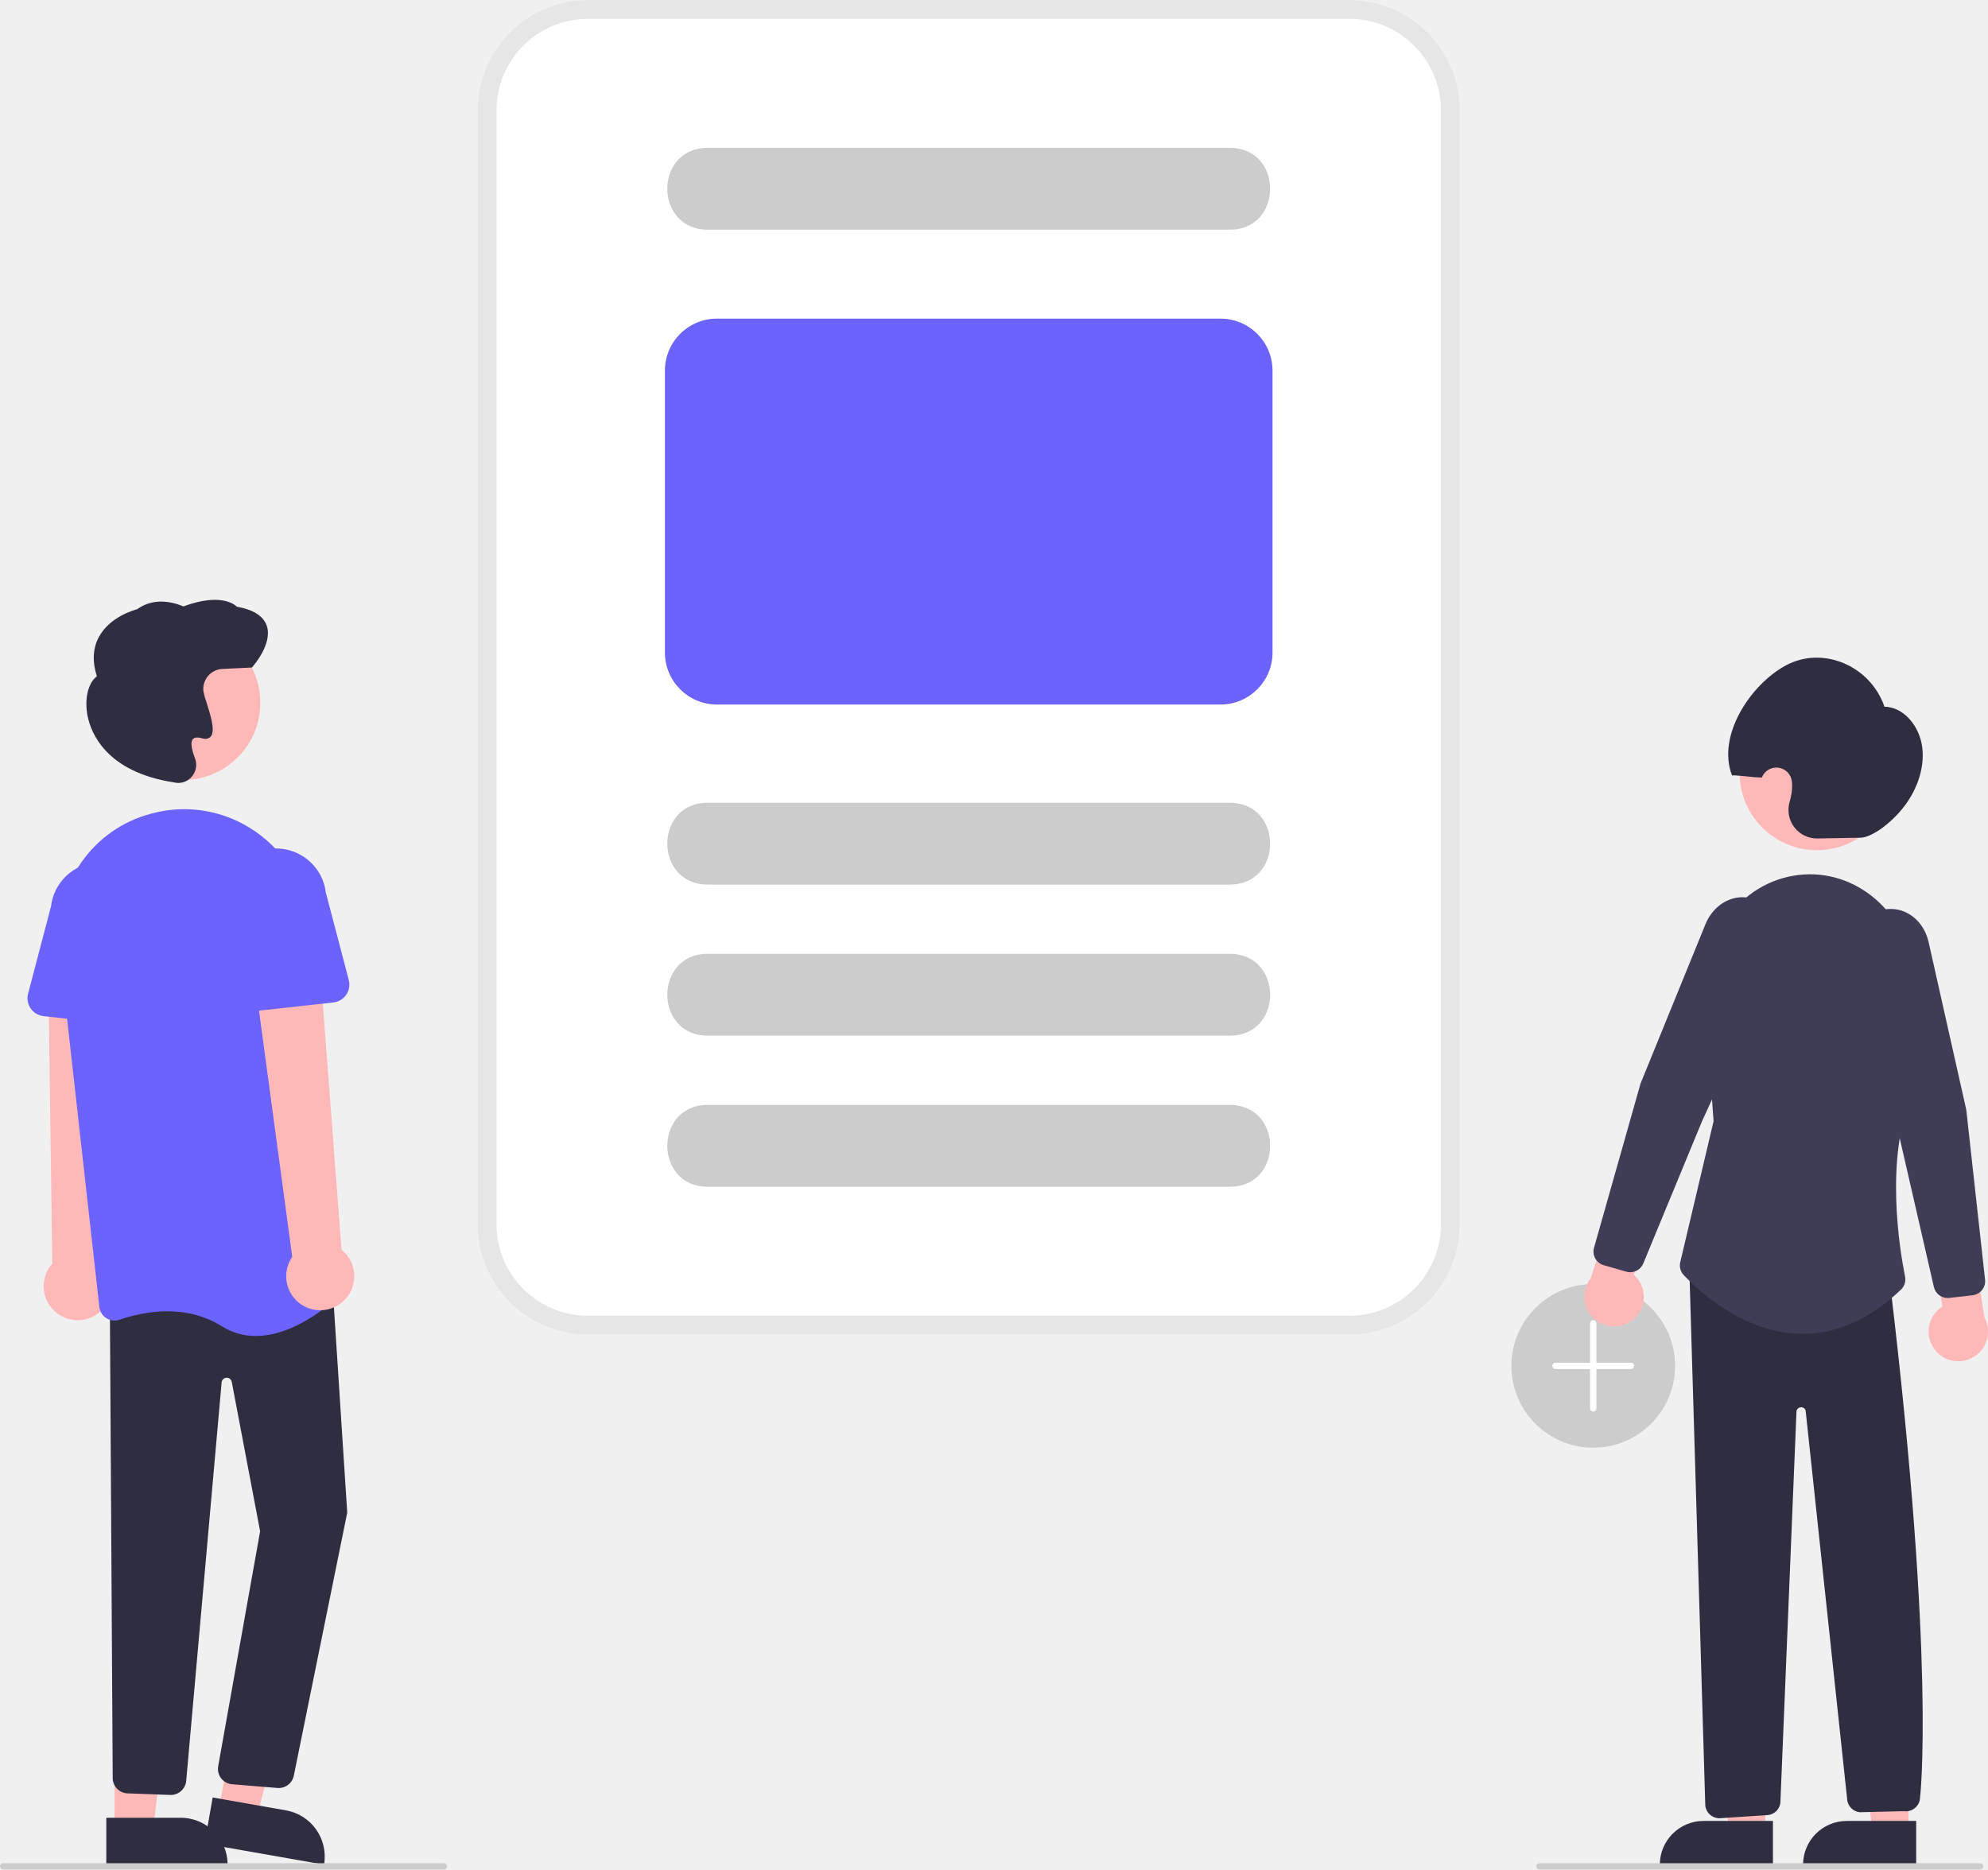
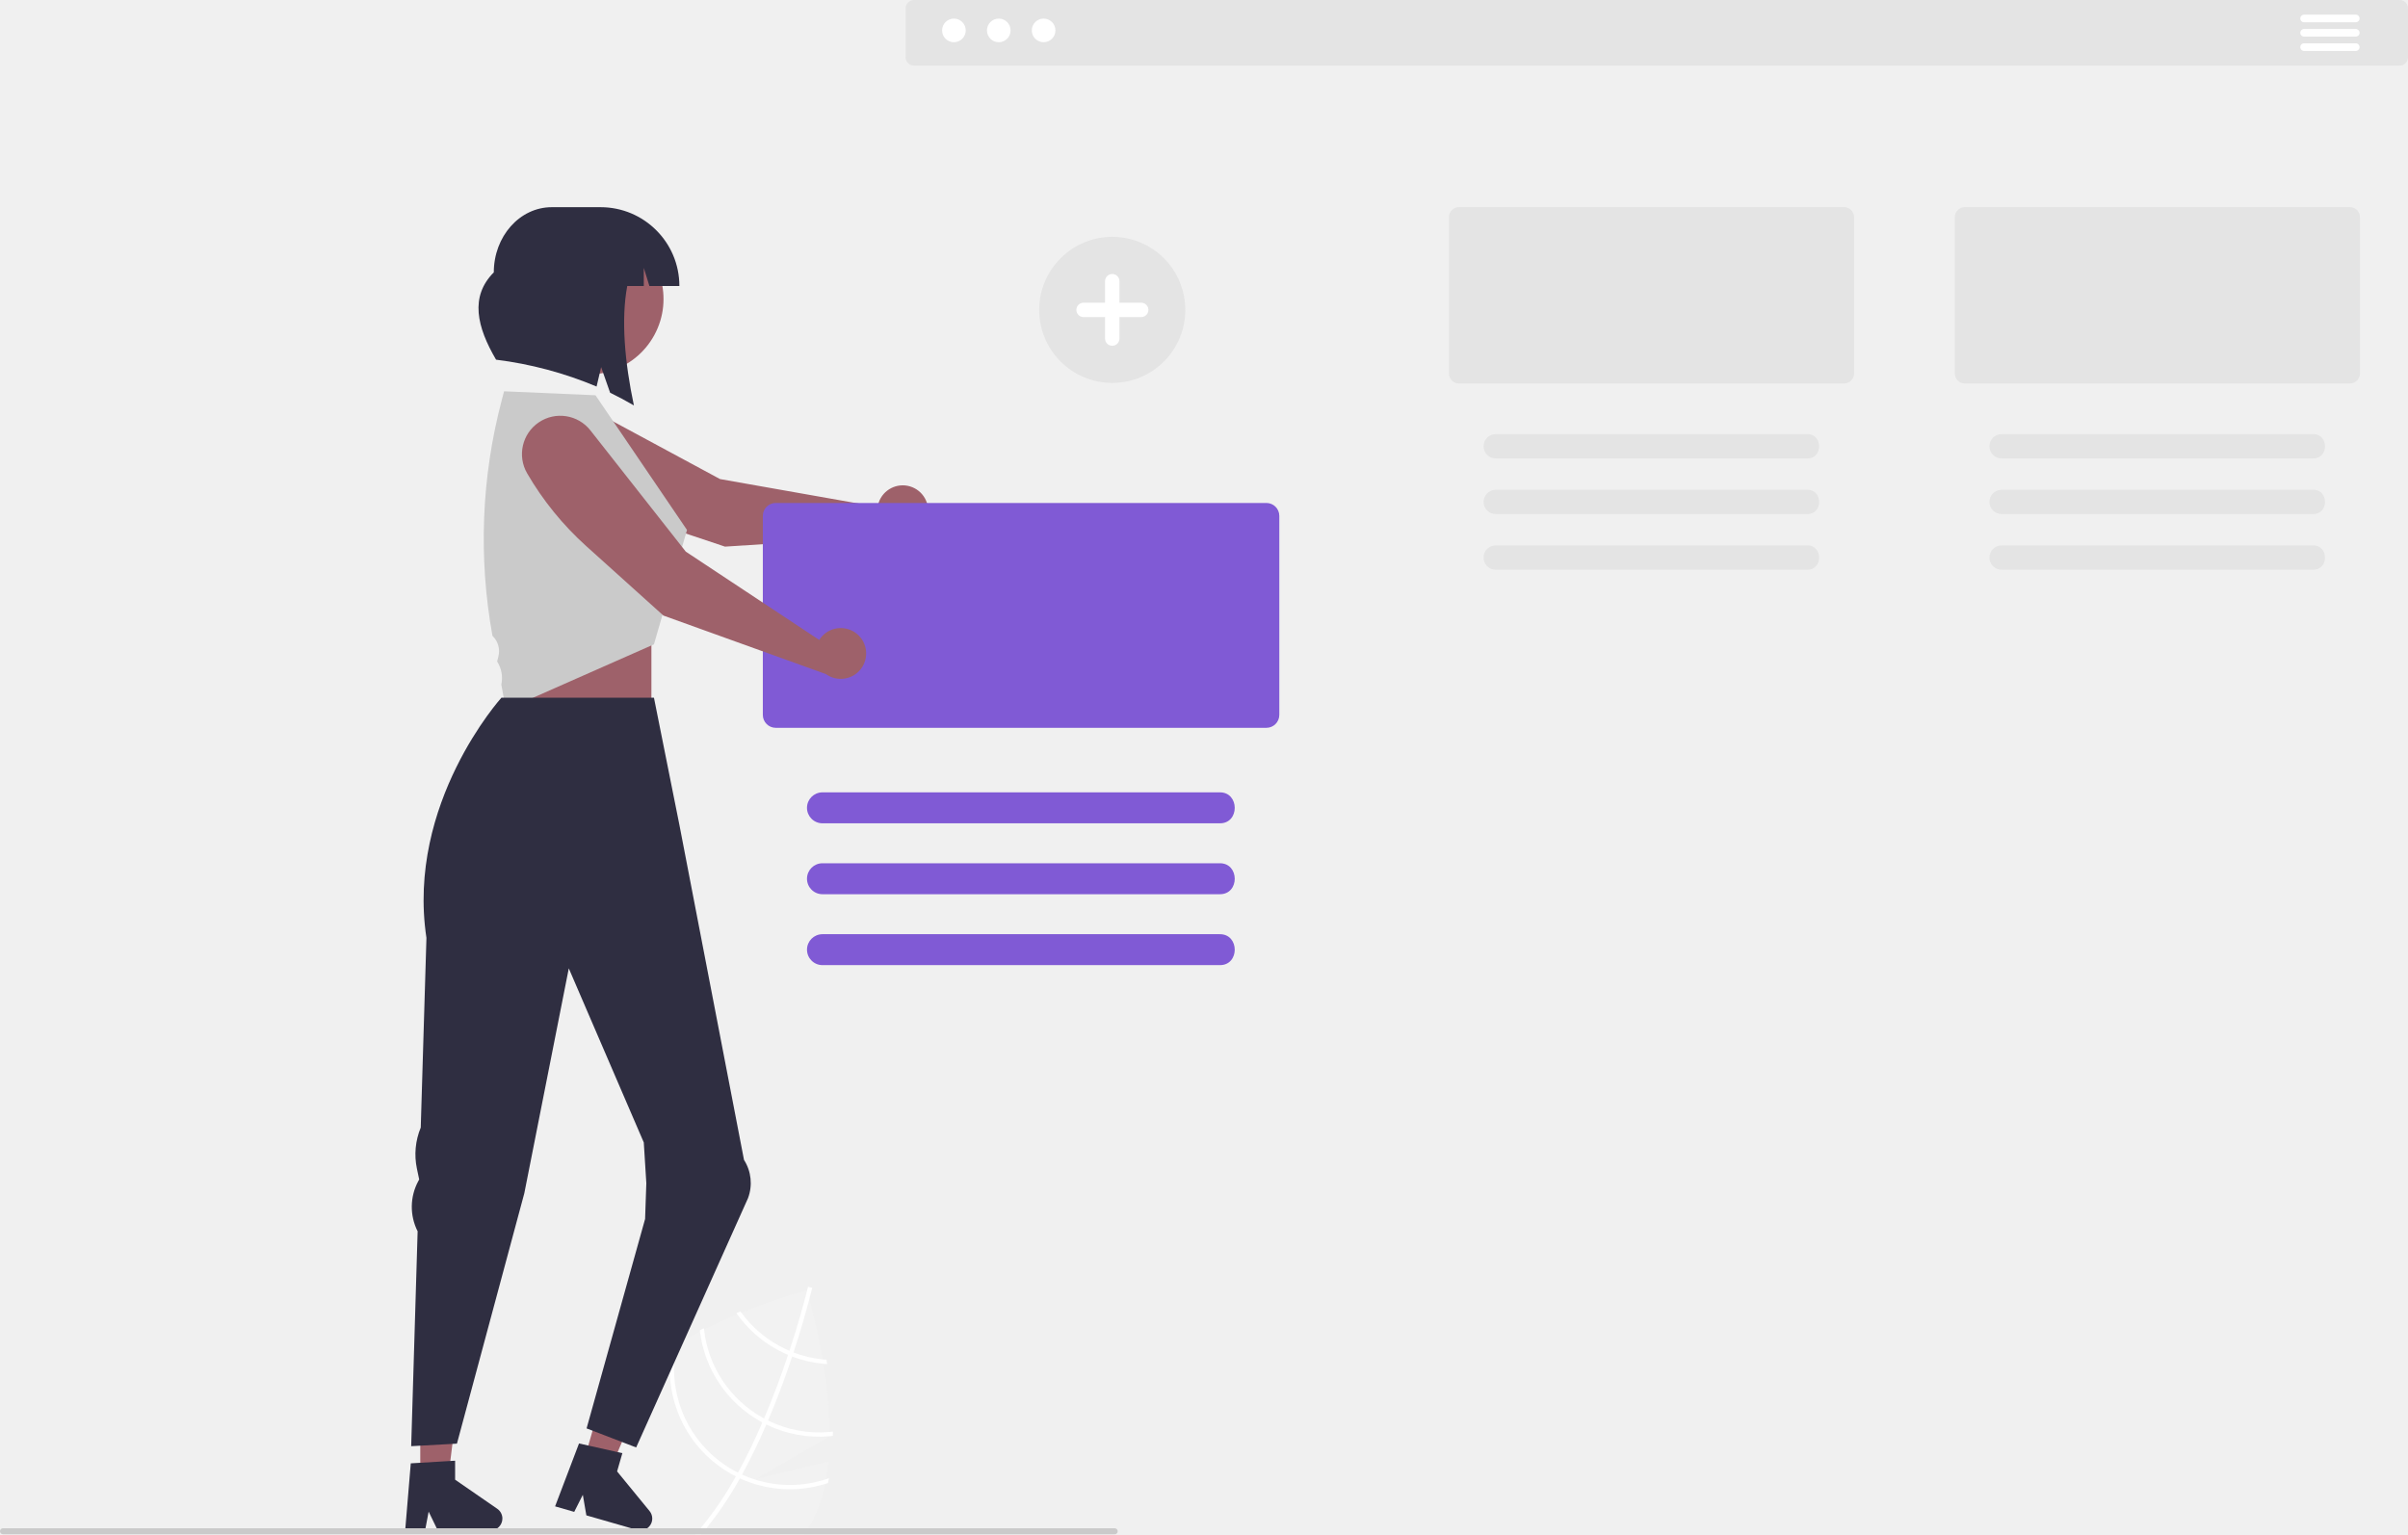
- <svg xmlns="http://www.w3.org/2000/svg" data-name="Layer 1" width="631.483" height="593.941" viewBox="0 0 631.483 593.941">
-   <path d="M790.353,612.97a26,26,0,1,1,26-26A26.029,26.029,0,0,1,790.353,612.97Z" transform="translate(-284.2586 -153.0295)" fill="#ccc" />
-   <path d="M802.353,585.97h-11v-12.5a1,1,0,0,0-2,0v12.5h-11a1,1,0,1,0,0,2h11v12.5a1,1,0,0,0,2,0v-12.5h11a1,1,0,0,0,0-2Z" transform="translate(-284.2586 -153.0295)" fill="#fff" />
-   <polygon points="606.22 581.779 594.788 581.778 589.352 537.682 606.224 537.683 606.22 581.779" fill="#ffb8b8" />
-   <path d="M586.622,578.511h22.048a0,0,0,0,1,0,0V592.393a0,0,0,0,1,0,0H572.74a0,0,0,0,1,0,0v0A13.882,13.882,0,0,1,586.622,578.511Z" fill="#2f2e41" />
-   <polygon points="560.72 581.779 549.288 581.778 543.852 537.682 560.724 537.683 560.72 581.779" fill="#ffb8b8" />
-   <path d="M541.122,578.511h22.048a0,0,0,0,1,0,0V592.393a0,0,0,0,1,0,0H527.24a0,0,0,0,1,0,0v0A13.882,13.882,0,0,1,541.122,578.511Z" fill="#2f2e41" />
-   <path d="M899.285,582.358a9.377,9.377,0,0,1,1.976-14.242l-3.541-21.133,12.318-5.284,4.581,29.915a9.428,9.428,0,0,1-15.334,10.745Z" transform="translate(-284.2586 -153.0295)" fill="#ffb8b8" />
-   <path d="M802.847,572.372a9.377,9.377,0,0,0,.404-14.373l6.984-20.258-11.276-7.246-9.46,28.747a9.428,9.428,0,0,0,13.349,13.13Z" transform="translate(-284.2586 -153.0295)" fill="#ffb8b8" />
-   <circle cx="577.139" cy="245.542" r="24.561" fill="#ffb8b8" />
-   <path d="M802.088,557.216a4.502,4.502,0,0,1-1.245-.176l-7.159-2.055a4.508,4.508,0,0,1-3.088-5.551l14.774-52.162,20.602-50.575c2.049-5.028,6.329-8.325,11.17-8.605a11.446,11.446,0,0,1,10.778,6.277h0a15.621,15.621,0,0,1,.357,13.771l-23.417,51.21-18.616,45.083A4.498,4.498,0,0,1,802.088,557.216Z" transform="translate(-284.2586 -153.0295)" fill="#3f3d56" />
-   <path d="M875.258,419.169l-13.647.243a9.074,9.074,0,0,1-8.896-11.59,21.128,21.128,0,0,0,.656-3.013,15.224,15.224,0,0,0,.09-3.354,4.952,4.952,0,0,0-9.554-1.408v0c-2.295.033-7.183-.715-9.478-.683-4.872-12.49,5.745-28.833,17.174-34.972,11.651-6.258,26.775.109,31.241,13.152,6.198.111,11.235,6.225,12.033,13.106s-2.032,14.067-6.363,19.342S878.497,419.112,875.258,419.169Z" transform="translate(-284.2586 -153.0295)" fill="#2f2e41" />
-   <path d="M830.4,730.691a4.515,4.515,0,0,1-4.461-4.01l-5.063-170.235,63.787,4.541.049.41c14.415,120.663,9.487,162.432,9.436,162.839a4.498,4.498,0,0,1-5.075,4.203l-14.097.338a4.498,4.498,0,0,1-3.989-4.296l-13.171-123.3a1.406,1.406,0,0,0-1.466-1.056,1.463,1.463,0,0,0-1.439,1.177l-5.089,123.704a4.481,4.481,0,0,1-4.041,4.67l-14.932.993A4.456,4.456,0,0,1,830.4,730.691Z" transform="translate(-284.2586 -153.0295)" fill="#2f2e41" />
-   <path d="M856.868,576.787c-.382,0-.762-.006-1.145-.018-18.342-.552-32.692-14.429-36.653-18.669a4.478,4.478,0,0,1-1.081-4.097l10.581-44.764-2.807-38.917a38.369,38.369,0,0,1,10.506-29.633,31.664,31.664,0,0,1,24.386-9.866c17.855.852,31.941,16.812,32.069,36.333.198,30.235-.693,32.312-.985,32.995-8.911,20.797-4.044,49.989-2.34,58.441a4.516,4.516,0,0,1-1.337,4.188C878.262,572.078,867.772,576.787,856.868,576.787Z" transform="translate(-284.2586 -153.0295)" fill="#3f3d56" />
-   <path d="M902.933,565.408a4.497,4.497,0,0,1-4.38-3.494L887.636,514.357l-14.631-54.357a15.621,15.621,0,0,1,2.627-13.522,11.456,11.456,0,0,1,11.666-4.41c4.729,1.076,8.405,5.035,9.595,10.333l11.955,53.229,5.962,53.941a4.509,4.509,0,0,1-3.963,4.965l-7.4.844A4.487,4.487,0,0,1,902.933,565.408Z" transform="translate(-284.2586 -153.0295)" fill="#3f3d56" />
-   <path d="M315.09,570.537a10.743,10.743,0,0,0,1.582-16.396l4.167-93.018-21.216,2.381,1.233,90.985a10.801,10.801,0,0,0,14.234,16.048Z" transform="translate(-284.2586 -153.0295)" fill="#ffb8b8" />
-   <polygon points="69.534 574.966 81.609 577.089 93.543 531.525 77.722 528.392 69.534 574.966" fill="#ffb8b8" />
-   <path d="M350.232,727.314h38.531a0,0,0,0,1,0,0v14.887a0,0,0,0,1,0,0H365.119A14.887,14.887,0,0,1,350.232,727.314v0A0,0,0,0,1,350.232,727.314Z" transform="translate(321.9357 1369.365) rotate(-170.0292)" fill="#2f2e41" />
-   <polygon points="36.392 581.01 48.652 581.01 54.484 533.722 36.39 533.723 36.392 581.01" fill="#ffb8b8" />
-   <path d="M318.024,730.536h38.531a0,0,0,0,1,0,0v14.887a0,0,0,0,1,0,0H332.911a14.887,14.887,0,0,1-14.887-14.887v0a0,0,0,0,1,0,0Z" transform="translate(390.3537 1322.915) rotate(179.9974)" fill="#2f2e41" />
-   <path d="M372.803,721.09a4.748,4.748,0,0,1-.573-.034l-14.43-1.187a4.881,4.881,0,0,1-4.243-5.66l13.325-74.681-9.004-47.474a1.627,1.627,0,0,0-3.219.16L343.405,718.842a4.924,4.924,0,0,1-5.21,4.437l-13.595-.506a4.888,4.888,0,0,1-4.536-4.631l-.914-151.768,70.481-8.81,4.924,76.041-.02.081-16.991,83.675A4.886,4.886,0,0,1,372.803,721.09Z" transform="translate(-284.2586 -153.0295)" fill="#2f2e41" />
-   <circle cx="58.129" cy="223.255" r="24.561" fill="#ffb8b8" />
-   <path d="M365.53,577.467a20.11,20.11,0,0,1-10.857-3.106c-11.897-7.436-25.411-4.481-32.407-2.057a4.88,4.88,0,0,1-4.221-.481,4.811,4.811,0,0,1-2.224-3.552L303.099,454.646c-2.132-19.038,9.336-36.937,27.268-42.56h0q1.011-.317,2.055-.601a39.569,39.569,0,0,1,32.972,5.723,40.204,40.204,0,0,1,17.167,29.353L393.271,560.948a4.807,4.807,0,0,1-1.527,4.007C387.99,568.428,377.092,577.466,365.53,577.467Z" transform="translate(-284.2586 -153.0295)" fill="#6c63ff" />
-   <path d="M326.789,479.012l-28.703-3.156a5.717,5.717,0,0,1-4.905-7.134l7.306-27.846a15.879,15.879,0,0,1,31.556,3.563l1.085,28.675a5.717,5.717,0,0,1-6.338,5.898Z" transform="translate(-284.2586 -153.0295)" fill="#6c63ff" />
-   <path d="M393.156,566.554a10.743,10.743,0,0,0-.406-16.468l-7.073-92.842-20.789,4.68,12.203,90.414a10.801,10.801,0,0,0,16.064,14.216Z" transform="translate(-284.2586 -153.0295)" fill="#ffb8b8" />
-   <path d="M356.919,473.176a5.711,5.711,0,0,1-1.818-4.4l1.085-28.675a15.879,15.879,0,0,1,31.556-3.563l7.306,27.846a5.717,5.717,0,0,1-4.905,7.134l-28.703,3.156A5.711,5.711,0,0,1,356.919,473.176Z" transform="translate(-284.2586 -153.0295)" fill="#6c63ff" />
-   <path d="M340.927,401.771a5.683,5.683,0,0,1-1.297-.151l-.125-.03c-21.594-3.304-26.367-15.812-27.414-21.035-1.084-5.408.15-10.628,2.94-12.656-1.521-4.803-1.277-9.061.727-12.662,3.495-6.28,11.081-8.404,12.098-8.664,6.058-4.469,13.306-1.486,14.625-.881,11.719-4.335,16.198-.727,17.008.079,5.238.941,8.431,2.964,9.491,6.016,1.991,5.731-4.305,12.86-4.574,13.161l-.14.156-9.38.447a6.358,6.358,0,0,0-5.981,7.317h0a29.604,29.604,0,0,0,.96,3.355c1.602,5.006,2.802,9.283,1.254,10.909a2.51,2.51,0,0,1-2.625.455c-1.467-.392-2.462-.31-2.958.245-.77.859-.535,3.035.662,6.125a5.739,5.739,0,0,1-1.046,5.847A5.568,5.568,0,0,1,340.927,401.771Z" transform="translate(-284.2586 -153.0295)" fill="#2f2e41" />
-   <path d="M425.259,746.97h-140a1,1,0,0,1,0-2h140a1,1,0,1,1,0,2Z" transform="translate(-284.2586 -153.0295)" fill="#ccc" />
-   <path d="M913.259,746.97h-140a1,1,0,0,1,0-2h140a1,1,0,1,1,0,2Z" transform="translate(-284.2586 -153.0295)" fill="#ccc" />
-   <path d="M712.971,577.03h-242a35.04,35.04,0,0,1-35-35v-354a35.04,35.04,0,0,1,35-35h242a35.04,35.04,0,0,1,35,35v354A35.04,35.04,0,0,1,712.971,577.03Z" transform="translate(-284.2586 -153.0295)" fill="#fff" />
-   <path d="M674.972,434.059h-166c-16.957-.082-17.028-25.912.001-26l165.999-0C691.917,408.138,692.009,433.97,674.972,434.059Z" transform="translate(-284.2586 -153.0295)" fill="#ccc" />
-   <path d="M674.972,226h-166c-16.957-.082-17.028-25.912.001-26L674.972,200C691.917,200.079,692.009,225.911,674.972,226Z" transform="translate(-284.2586 -153.0295)" fill="#ccc" />
-   <path d="M674.972,482.059h-166c-16.957-.082-17.028-25.912.001-26l165.999-0C691.917,456.138,692.009,481.97,674.972,482.059Z" transform="translate(-284.2586 -153.0295)" fill="#ccc" />
-   <path d="M674.972,530.059h-166c-16.957-.082-17.028-25.912.001-26l165.999-0C691.917,504.138,692.009,529.97,674.972,530.059Z" transform="translate(-284.2586 -153.0295)" fill="#ccc" />
-   <path d="M671.971,376.859h-160a16.519,16.519,0,0,1-16.5-16.5V270.759a16.519,16.519,0,0,1,16.5-16.5h160a16.519,16.519,0,0,1,16.5,16.5v89.6A16.519,16.519,0,0,1,671.971,376.859Z" transform="translate(-284.2586 -153.0295)" fill="#6c63ff" />
-   <path d="M712.971,577.03h-242a35.04,35.04,0,0,1-35-35v-354a35.04,35.04,0,0,1,35-35h242a35.04,35.04,0,0,1,35,35v354A35.04,35.04,0,0,1,712.971,577.03Zm-242-418a29.033,29.033,0,0,0-29,29v354a29.033,29.033,0,0,0,29,29h242a29.033,29.033,0,0,0,29-29v-354a29.033,29.033,0,0,0-29-29Z" transform="translate(-284.2586 -153.0295)" fill="#e6e6e6" />
+ <svg xmlns="http://www.w3.org/2000/svg" data-name="Layer 1" width="947.25" height="603.69" viewBox="0 0 947.25 603.69">
+   <path d="M452.655,713.275l-29,16.84,28.59-6.9c-.22,2.36-.52,4.68-.92,6.95-.11.63-.23,1.25-.36,1.87a51.878,51.878,0,0,1-5.25,14.92c-.48.86-.96,1.7-1.46,2.51-.48.82-.98,1.61-1.49,2.38H365.895c-.64-.77-1.25-1.57-1.81-2.38a35.976,35.976,0,0,1-6.18-26.62,44.968,44.968,0,0,1,1.2-5.63,51.568,51.568,0,0,1,1.83-5.57,73.442,73.442,0,0,1,4.41-9.35c3.52-6.34,9.01-12.06,15.48-17.14a108.069,108.069,0,0,1,9.78-6.8q.96-.615,1.95-1.2c1.01-.6,2.02-1.19,3.04-1.76,2.03-1.16,4.08-2.26,6.13-3.3.54-.28,1.07-.55,1.6-.81,4.45-2.22,8.88-4.21,13.1-5.96.53-.22,1.07-.44,1.6-.65a233.308,233.308,0,0,1,25.72-8.81s.03.08.08.25c.13.46.46,1.57.91,3.21,1.25,4.55,3.45,13.23,5.22,23.71.1.57.19,1.15.29,1.73a181.688,181.688,0,0,1,2.45,26.81c.01.56.01,1.11.01,1.67Z" transform="translate(-126.375 -148.155)" fill="#f2f2f2" />
+   <path d="M445.865,654.845c-.01.03-.11.52-.34,1.42-.19.75-.45,1.78-.79,3.06-1.17,4.47-3.25,11.96-6.21,20.98-.17.52-.35,1.06-.53,1.6-2.06,6.17-4.51,12.99-7.34,20-.71,1.76-1.42,3.49-2.15,5.18-.22.53-.44,1.05-.67,1.56q-4.65,10.77-9.57,19.71l-.83,1.49a134.524,134.524,0,0,1-13.19,19.62c-.67.82-1.35,1.61-2.04,2.38h-2.32c.7-.77,1.4-1.57,2.08-2.38a132.146,132.146,0,0,0,13.87-20.4c.28-.49.56-.98.83-1.48,3.53-6.41,6.74-13.11,9.61-19.75.23-.51.45-1.03.67-1.56,3.75-8.78,6.9-17.41,9.44-25.01.18-.54.36-1.08.53-1.61,3.7-11.22,6.02-20.02,6.91-23.54.12-.52.22-.93.29-1.21.07-.26.1-.41.11-.44l.81.19h.01Z" transform="translate(-126.375 -148.155)" fill="#fff" />
+   <path d="M451.485,683.165c-.51-.03-1.02-.08-1.53-.13a44.996,44.996,0,0,1-11.43-2.73c-.53-.21-1.07-.42-1.61-.65a45.858,45.858,0,0,1-4.28-2.11,45.276,45.276,0,0,1-14.61-12.87c-.13-.17-.26-.35-.38-.52q-.78.33-1.59.66c.12.17.24.34.37.51a46.766,46.766,0,0,0,15.39,13.7,48.307,48.307,0,0,0,4.57,2.24c.53.22,1.07.44,1.61.64a46.891,46.891,0,0,0,12.25,2.86c.5.05,1.01.09,1.51.12C451.665,684.295,451.575,683.725,451.485,683.165Z" transform="translate(-126.375 -148.155)" fill="#fff" />
+   <path d="M452.695,711.575a45.37,45.37,0,0,1-24.19-4.49q-.795-.375-1.56-.81a4.233,4.233,0,0,1-.47-.25,45.58,45.58,0,0,1-23.15-34.74c-.02-.17-.04-.35-.06-.52-.54.28-1.08.55-1.61.83.02.17.04.33.07.5a47.226,47.226,0,0,0,23.93,35.41c.2.11.41.23.62.33q.78.42,1.56.81a47.05,47.05,0,0,0,24.82,4.63c.45-.04.9-.09,1.35-.14,0-.57.01-1.13.01-1.7C453.575,711.485,453.135,711.535,452.695,711.575Z" transform="translate(-126.375 -148.155)" fill="#fff" />
+   <path d="M451.325,730.165a45.548,45.548,0,0,1-27.75.21,44.468,44.468,0,0,1-5.31-2.02c-.54-.24-1.07-.5-1.6-.77-.57-.28-1.13-.58-1.68-.88a45.675,45.675,0,0,1-23.39-42.39,43.763,43.763,0,0,1,.96-7.16c.03-.16.06-.32.1-.48-.66.41-1.32.82-1.97,1.24-.03.15-.06.29-.08.44a46.771,46.771,0,0,0-.73,9.79,47.253,47.253,0,0,0,24.28,40.03c.56.31,1.12.61,1.68.89.53.27,1.07.53,1.6.78a47.175,47.175,0,0,0,33.53,2.19c.37-.1.74-.22,1.11-.34.15-.64.28-1.28.4-1.92C452.095,729.915,451.715,730.045,451.325,730.165Z" transform="translate(-126.375 -148.155)" fill="#fff" />
+   <rect x="200.25" y="246.52" width="56" height="56" fill="#9e616a" />
+   <polygon points="165.326 581.214 176.36 581.213 181.608 538.656 165.324 538.657 165.326 581.214" fill="#9e616a" />
+   <path d="M321.985,741.805l-16.58-11.45v-7.47l-1.88.11-11.82.71-3.74.22-2.13,25.54-.07.85h7.83l.16-.85,1.24-6.54,3.17,6.54.41.85H319.335a4.679,4.679,0,0,0,4.67-4.66A4.671,4.671,0,0,0,321.985,741.805Z" transform="translate(-126.375 -148.155)" fill="#2f2e41" />
+   <polygon points="229.853 574.209 240.457 577.258 257.265 537.81 241.615 533.309 229.853 574.209" fill="#9e616a" />
+   <path d="M381.895,742.695l-12.77-15.59,2.07-7.18-1.84-.41-10.25-2.3-1.31-.29-3.65-.82-9.41,24.75,7.52,2.17,3.39-6.72,1.39,8.09,4.74,1.36,12.89,3.71,2.33.67a4.663,4.663,0,0,0,4.9-7.44Z" transform="translate(-126.375 -148.155)" fill="#2f2e41" />
+   <path d="M1070.355,148.155H485.895a3.28,3.28,0,0,0-3.27,3.28v19.25a3.28,3.28,0,0,0,3.27,3.28h584.46a3.28,3.28,0,0,0,3.27-3.28v-19.25A3.28,3.28,0,0,0,1070.355,148.155Z" transform="translate(-126.375 -148.155)" fill="#e4e4e4" />
+   <circle id="b5b16cf8-67a2-4f26-b1bf-3e43b6764a92" data-name="Ellipse 90" cx="375.249" cy="11.965" r="4.648" fill="#fff" />
+   <circle id="b66c556c-a3ce-485d-a169-682ae89102b6" data-name="Ellipse 91" cx="392.89" cy="11.965" r="4.648" fill="#fff" />
+   <circle id="b9ccba63-6bb8-47f6-85e8-d2b1a1d873e2" data-name="Ellipse 92" cx="410.533" cy="11.965" r="4.648" fill="#fff" />
+   <path d="M1053.065,153.915h-20.31a1.505,1.505,0,1,0,0,3.01h20.31a1.505,1.505,0,1,0,0-3.01Z" transform="translate(-126.375 -148.155)" fill="#fff" />
+   <path d="M1053.065,159.555h-20.31a1.505,1.505,0,1,0,0,3.01h20.31a1.505,1.505,0,1,0,0-3.01Z" transform="translate(-126.375 -148.155)" fill="#fff" />
+   <path d="M1053.065,165.195h-20.31a1.505,1.505,0,1,0,0,3.01h20.31a1.505,1.505,0,1,0,0-3.01Z" transform="translate(-126.375 -148.155)" fill="#fff" />
+   <path d="M1050.755,229.645H899.325a3.99,3.99,0,0,0-3.98,3.98v61.45a3.99,3.99,0,0,0,3.98,3.98h151.43a3.984,3.984,0,0,0,3.98-3.98v-61.45A3.984,3.984,0,0,0,1050.755,229.645Z" transform="translate(-126.375 -148.155)" fill="#e4e4e4" />
+   <path d="M1036.335,318.975H913.745a4.775,4.775,0,0,0,0,9.55H1036.335C1042.555,328.615,1042.495,318.885,1036.335,318.975Z" transform="translate(-126.375 -148.155)" fill="#e4e4e4" />
+   <path d="M1036.335,340.865H913.745a4.775,4.775,0,0,0,0,9.55H1036.335C1042.555,350.505,1042.495,340.775,1036.335,340.865Z" transform="translate(-126.375 -148.155)" fill="#e4e4e4" />
+   <path d="M1036.335,362.755H913.745a4.775,4.775,0,0,0,0,9.55H1036.335C1042.555,372.395,1042.495,362.665,1036.335,362.755Z" transform="translate(-126.375 -148.155)" fill="#e4e4e4" />
+   <path d="M851.755,229.645H700.325a3.99,3.99,0,0,0-3.98,3.98v61.45a3.99,3.99,0,0,0,3.98,3.98H851.755a3.984,3.984,0,0,0,3.98-3.98v-61.45A3.984,3.984,0,0,0,851.755,229.645Z" transform="translate(-126.375 -148.155)" fill="#e4e4e4" />
+   <path d="M837.335,318.975H714.745a4.775,4.775,0,0,0,0,9.55H837.335C843.555,328.615,843.495,318.885,837.335,318.975Z" transform="translate(-126.375 -148.155)" fill="#e4e4e4" />
+   <path d="M837.335,340.865H714.745a4.775,4.775,0,0,0,0,9.55H837.335C843.555,350.505,843.495,340.775,837.335,340.865Z" transform="translate(-126.375 -148.155)" fill="#e4e4e4" />
+   <path d="M837.335,362.755H714.745a4.775,4.775,0,0,0,0,9.55H837.335C843.555,372.395,843.495,362.665,837.335,362.755Z" transform="translate(-126.375 -148.155)" fill="#e4e4e4" />
+   <path d="M472.043,345.862a10.024,10.024,0,0,0-.423,1.747l-62.004-10.96-53.408-28.799a15.08,15.08,0,0,0-16.097,25.418l0,0A118.971,118.971,0,0,0,372.847,350.264l38.72,12.969,67.821-4.347a9.997,9.997,0,1,0-7.345-13.024Z" transform="translate(-126.375 -148.155)" fill="#9e616a" />
+   <path d="M624.555,346.055h-193.02a5.087,5.087,0,0,0-5.08,5.08v78.31a5.087,5.087,0,0,0,5.08,5.08h193.02A5.085,5.085,0,0,0,629.625,429.445v-78.31A5.085,5.085,0,0,0,624.555,346.055Z" transform="translate(-126.375 -148.155)" fill="#805ad5" />
+   <path d="M606.175,459.915H449.915a6.09,6.09,0,0,0,0,12.18H606.175C614.105,472.205,614.025,459.805,606.175,459.915Z" transform="translate(-126.375 -148.155)" fill="#805ad5" />
+   <path d="M606.175,487.815H449.915a6.09,6.09,0,0,0,0,12.18H606.175C614.105,500.105,614.025,487.705,606.175,487.815Z" transform="translate(-126.375 -148.155)" fill="#805ad5" />
+   <path d="M606.175,515.725H449.915a6.085,6.085,0,1,0,0,12.17H606.175C614.105,528.005,614.025,515.615,606.175,515.725Z" transform="translate(-126.375 -148.155)" fill="#805ad5" />
+   <circle cx="357.654" cy="265.793" r="29.729" transform="translate(-173.4942 303.9727) rotate(-61.33683)" fill="#9e616a" />
+   <path d="M362.625,229.675H343.421c-12.59,0-22.796,11.482-22.796,25.646-9.5,9.539-6.649,21.489.889,34.354a149.225,149.225,0,0,1,39.541,10.576l1.792-7.654,3.536,10.081q4.717,2.285,9.354,4.998c-3.608-16.951-5.093-33.863-2.616-47H379.625v-7.118l2.208,7.118h11.792V260.675A31,31,0,0,0,362.625,229.675Z" transform="translate(-126.375 -148.155)" fill="#2f2e41" />
+   <path d="M360.625,303.675,324.67,302.116l-.967,3.674a213.669,213.669,0,0,0-3.599,92.57l0,0h0a8.242,8.242,0,0,1,2.345,8.007l-.516,2.059.048.075a12.062,12.062,0,0,1,1.601,9.005v0l1.798,9.902L383.625,401.675l13-45Z" transform="translate(-126.375 -148.155)" fill="#cacaca" />
+   <path d="M449.732,398.519a10.024,10.024,0,0,0-1.084,1.434L396.144,365.196l-37.51-47.694a15.08,15.08,0,0,0-24.891,16.9l0,0a118.971,118.971,0,0,0,23.253,28.631l30.346,27.323,63.937,23.035a9.997,9.997,0,1,0-1.548-14.872Z" transform="translate(-126.375 -148.155)" fill="#9e616a" />
+   <path d="M563.908,298.82a28.735,28.735,0,1,1,28.735-28.735A28.735,28.735,0,0,1,563.908,298.82Z" transform="translate(-126.375 -148.155)" fill="#e4e4e4" />
+   <path d="M575.247,267.25h-8.504v-8.504a2.835,2.835,0,0,0-5.669,0V267.25h-8.504a2.835,2.835,0,0,0,0,5.669h8.504v8.504a2.835,2.835,0,0,0,5.669,0v-8.504h8.504a2.835,2.835,0,1,0,0-5.669Z" transform="translate(-126.375 -148.155)" fill="#fff" />
+   <path d="M420.614,619.614a16.874,16.874,0,0,0-1.57-15.088L393.625,472.675l-10-50h-60s-37.5,41.5-29.5,94.5l-2.239,74.64a27.448,27.448,0,0,0-1.503,16.186l.891,4.222-.344.636a21.334,21.334,0,0,0-.269,19.772L288.125,717.175l18-1,26.5-98.5,17.5-88.5,29.5,68.5,1,16-.485,14.103L357.125,710.175l19.5,7.5Z" transform="translate(-126.375 -148.155)" fill="#2f2e41" />
+   <path d="M566.055,750.655a1.193,1.193,0,0,1-1.19,1.19H127.565a1.19,1.19,0,0,1,0-2.38H564.865A1.187,1.187,0,0,1,566.055,750.655Z" transform="translate(-126.375 -148.155)" fill="#cacaca" />
</svg>
